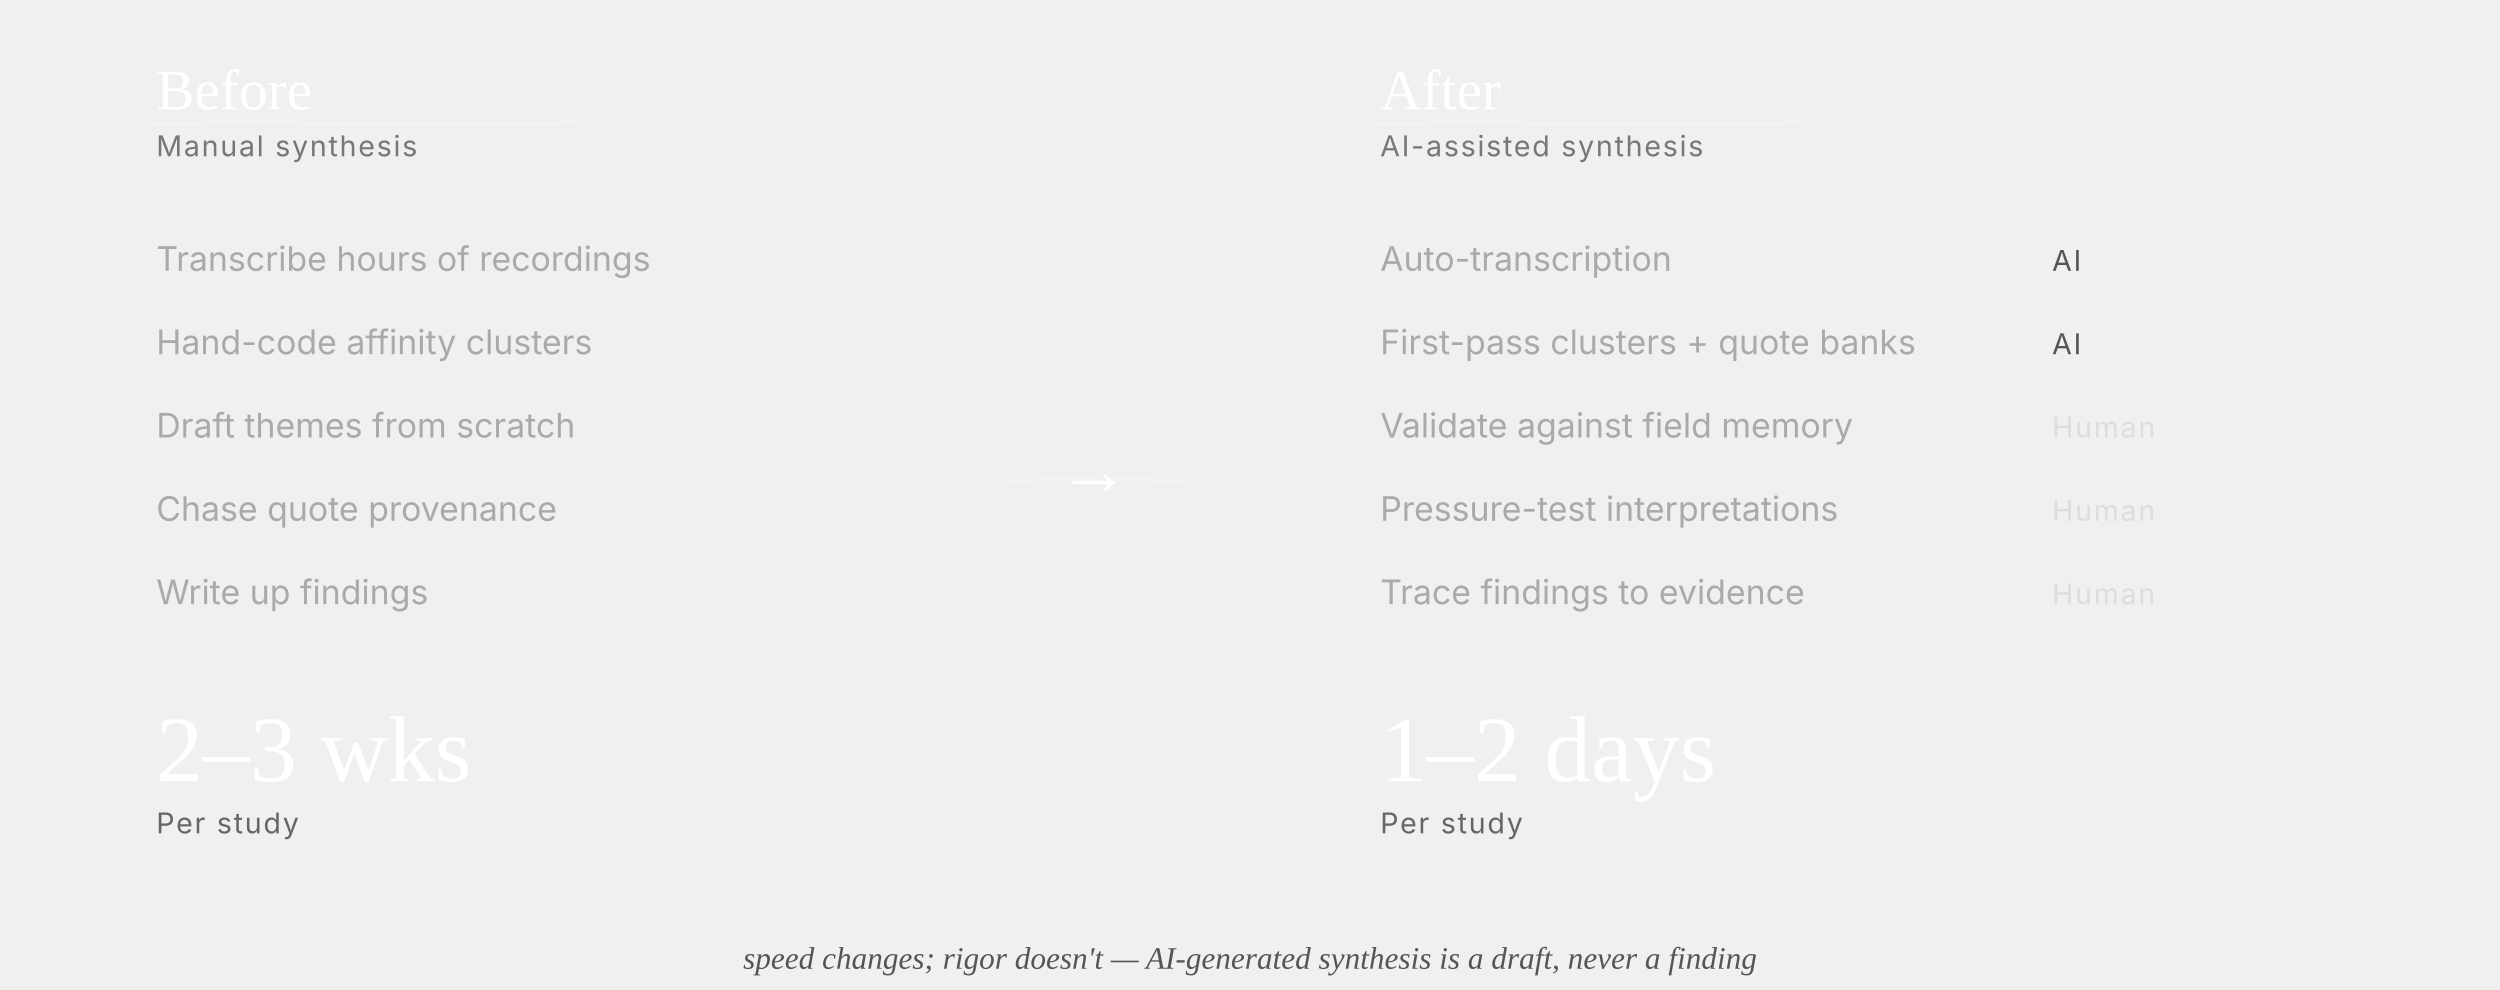
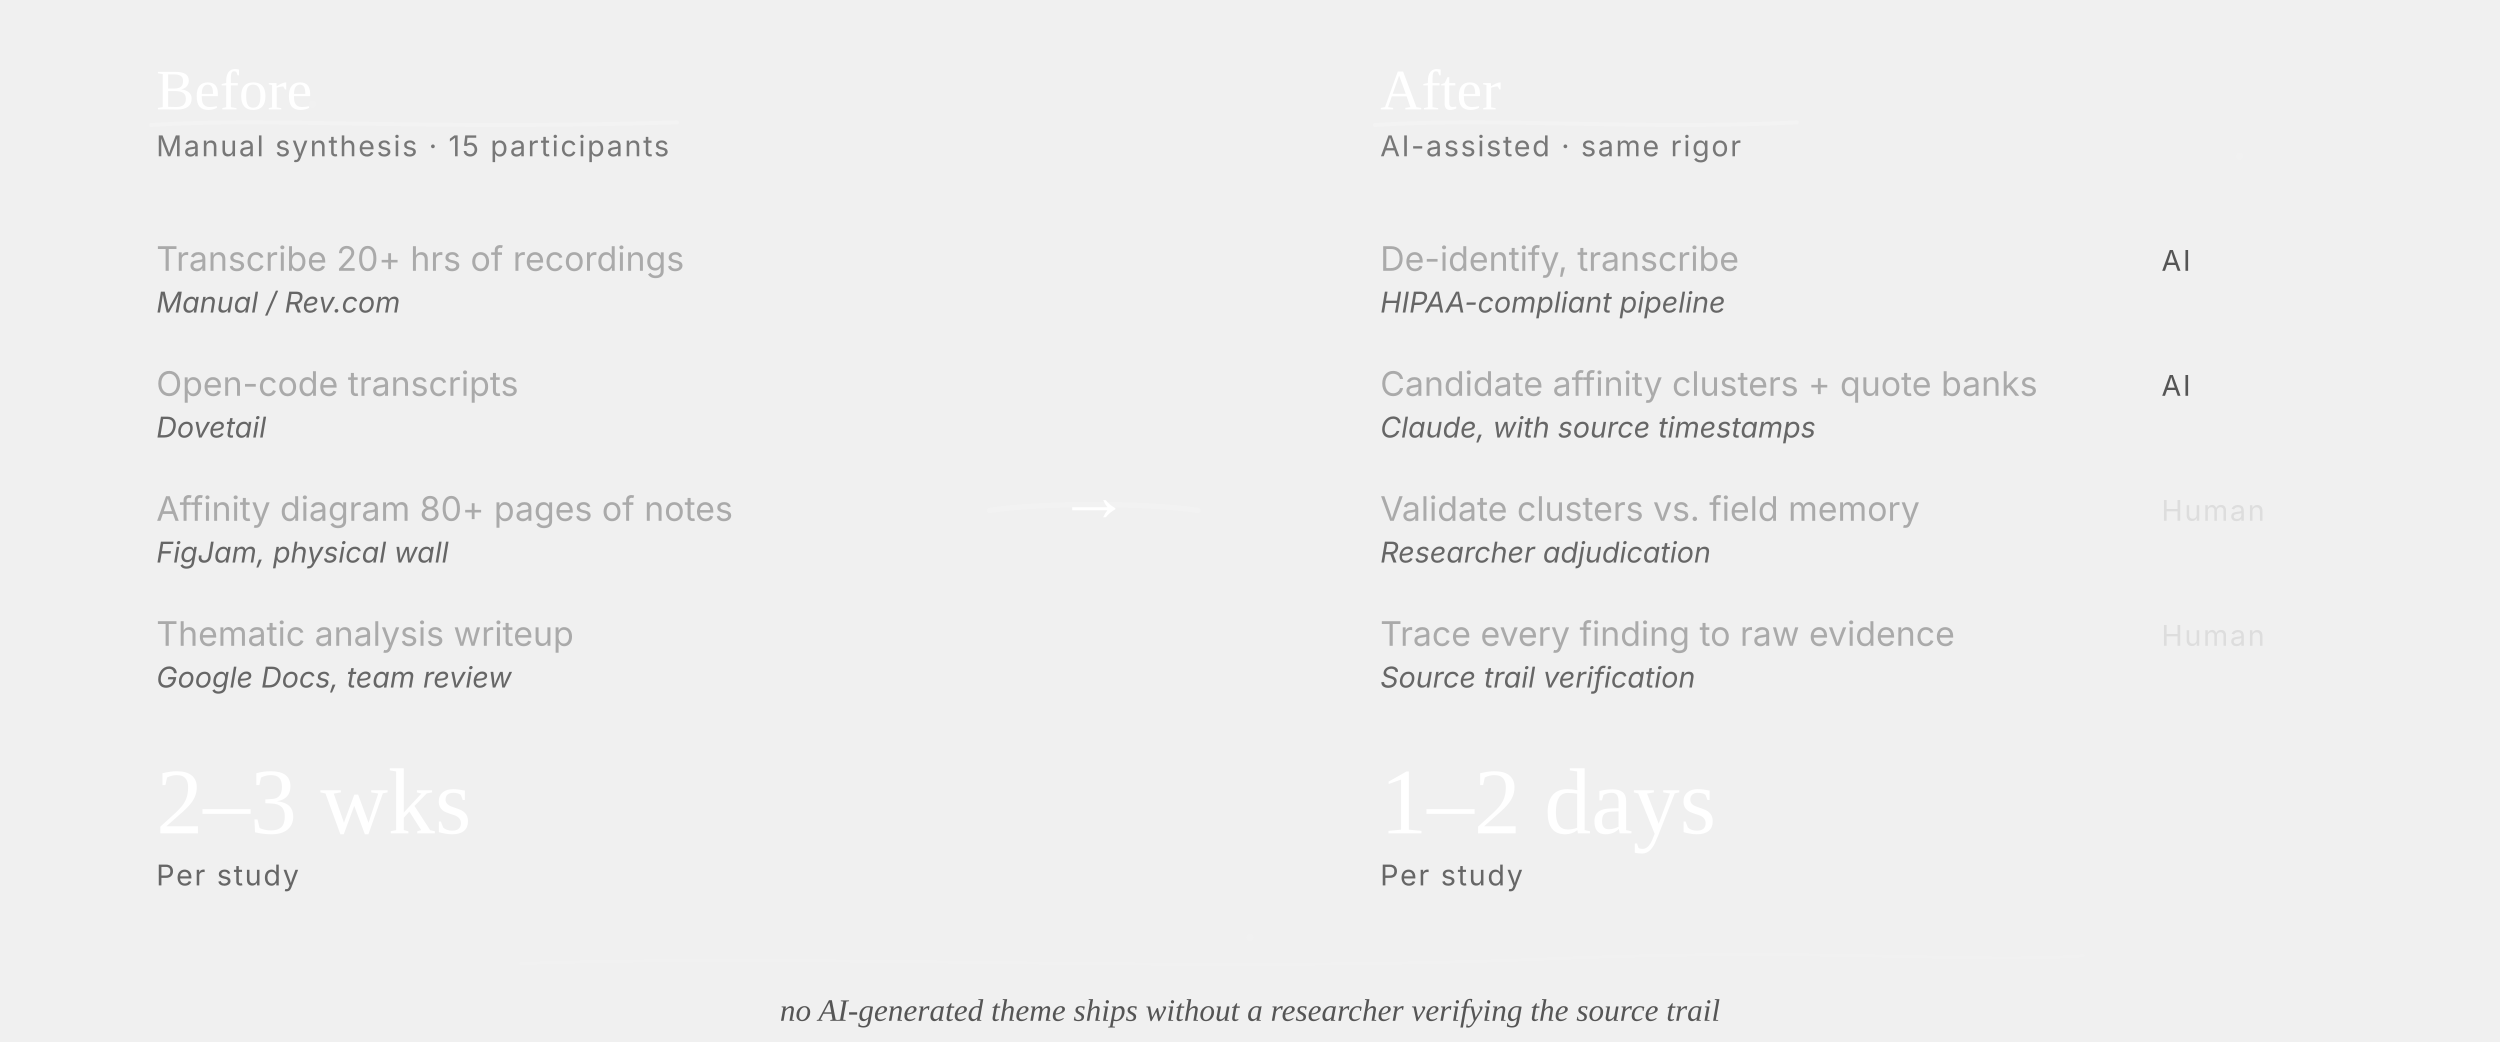
- <svg xmlns="http://www.w3.org/2000/svg" viewBox="0 0 960 380" fill="none">
+ <svg xmlns="http://www.w3.org/2000/svg" viewBox="0 0 960 400" fill="none">
  <style>
    .serif { font-family: 'Instrument Serif', Georgia, 'Times New Roman', serif; }
    .sans { font-family: 'Inter', system-ui, -apple-system, sans-serif; }
    .title { font-size: 22px; font-weight: 400; fill: #ffffff; }
    .sub { font-size: 11px; fill: #777; letter-spacing: 0.06em; text-transform: uppercase; }
    .item { font-size: 13px; fill: #aaa; }
+     .tool { font-size: 11px; fill: #666; font-style: italic; }
    .time { font-size: 36px; font-weight: 400; fill: #ffffff; }
    .time-label { font-size: 11px; fill: #666; letter-spacing: 0.06em; text-transform: uppercase; }
    .arrow { font-size: 28px; fill: #ffffff; text-anchor: middle; }
    .note { font-size: 12px; fill: #555; text-anchor: middle; font-style: italic; }
  </style>
  <circle cx="120" cy="40" r="1.5" fill="#ffffff" opacity="0.04" />
  <circle cx="860" cy="60" r="1.5" fill="#ffffff" opacity="0.04" />
-   <circle cx="480" cy="340" r="1.5" fill="#ffffff" opacity="0.04" />
+   <circle cx="480" cy="360" r="1.5" fill="#ffffff" opacity="0.04" />
  <text x="60" y="42" class="serif title">Before</text>
-   <text x="60" y="60" class="sans sub">Manual synthesis</text>
-   <path d="M58,48 C105,45 160,50 220,47" fill="none" stroke="#ffffff" stroke-width="1.5" opacity="0.2" stroke-linecap="round" />
-   <text x="60" y="104" class="sans item">Transcribe hours of recordings</text>
-   <text x="60" y="136" class="sans item">Hand-code affinity clusters</text>
-   <text x="60" y="168" class="sans item">Draft themes from scratch</text>
-   <text x="60" y="200" class="sans item">Chase quote provenance</text>
-   <text x="60" y="232" class="sans item">Write up findings</text>
-   <text x="60" y="300" class="serif time">2–3 wks</text>
-   <text x="60" y="320" class="sans time-label">Per study</text>
-   <text x="420" y="190" class="serif arrow">→</text>
-   <path d="M380,186 C400,183 440,183 460,186" fill="none" stroke="#ffffff" stroke-width="2" opacity="0.15" stroke-linecap="round" />
+   <text x="60" y="60" class="sans sub">Manual synthesis · 15 participants</text>
+   <path d="M58,48 C105,45 160,50 260,47" fill="none" stroke="#ffffff" stroke-width="1.5" opacity="0.2" stroke-linecap="round" />
+   <text x="60" y="104" class="sans item">Transcribe 20+ hrs of recordings</text>
+   <text x="60" y="120" class="sans tool">Manual / Rev.com</text>
+   <text x="60" y="152" class="sans item">Open-code transcripts</text>
+   <text x="60" y="168" class="sans tool">Dovetail</text>
+   <text x="60" y="200" class="sans item">Affinity diagram 80+ pages of notes</text>
+   <text x="60" y="216" class="sans tool">FigJam, physical wall</text>
+   <text x="60" y="248" class="sans item">Thematic analysis writeup</text>
+   <text x="60" y="264" class="sans tool">Google Docs, team review</text>
+   <text x="60" y="320" class="serif time">2–3 wks</text>
+   <text x="60" y="340" class="sans time-label">Per study</text>
+   <text x="420" y="200" class="serif arrow">→</text>
+   <path d="M380,196 C400,193 440,193 460,196" fill="none" stroke="#ffffff" stroke-width="2" opacity="0.15" stroke-linecap="round" />
  <text x="530" y="42" class="serif title">After</text>
-   <text x="530" y="60" class="sans sub">AI-assisted synthesis</text>
+   <text x="530" y="60" class="sans sub">AI-assisted · same rigor</text>
  <path d="M528,48 C575,45 630,50 690,47" fill="none" stroke="#ffffff" stroke-width="1.5" opacity="0.2" stroke-linecap="round" />
-   <text x="530" y="104" class="sans item">Auto-transcription</text>
-   <text x="788" y="104" class="sans sub" style="fill:#555">AI</text>
-   <text x="530" y="136" class="sans item">First-pass clusters + quote banks</text>
-   <text x="788" y="136" class="sans sub" style="fill:#555">AI</text>
-   <text x="530" y="168" class="sans item">Validate against field memory</text>
-   <text x="788" y="168" class="sans sub" style="fill:#ddd">Human</text>
-   <text x="530" y="200" class="sans item">Pressure-test interpretations</text>
-   <text x="788" y="200" class="sans sub" style="fill:#ddd">Human</text>
-   <text x="530" y="232" class="sans item">Trace findings to evidence</text>
-   <text x="788" y="232" class="sans sub" style="fill:#ddd">Human</text>
-   <text x="530" y="300" class="serif time">1–2 days</text>
-   <text x="530" y="320" class="sans time-label">Per study</text>
-   <path d="M200,352 C320,348 460,356 600,350 C700,346 760,352 800,349" fill="none" stroke="#ffffff" stroke-width="1" opacity="0.1" stroke-linecap="round" />
-   <text x="480" y="372" class="serif note">speed changes; rigor doesn't — AI-generated synthesis is a draft, never a finding</text>
+   <text x="530" y="104" class="sans item">De-identify, transcribe</text>
+   <text x="530" y="120" class="sans tool">HIPAA-compliant pipeline</text>
+   <text x="830" y="104" class="sans sub" style="fill:#555">AI</text>
+   <text x="530" y="152" class="sans item">Candidate affinity clusters + quote banks</text>
+   <text x="530" y="168" class="sans tool">Claude, with source timestamps</text>
+   <text x="830" y="152" class="sans sub" style="fill:#555">AI</text>
+   <text x="530" y="200" class="sans item">Validate clusters vs. field memory</text>
+   <text x="530" y="216" class="sans tool">Researcher adjudication</text>
+   <text x="830" y="200" class="sans sub" style="fill:#ddd">Human</text>
+   <text x="530" y="248" class="sans item">Trace every finding to raw evidence</text>
+   <text x="530" y="264" class="sans tool">Source trail verification</text>
+   <text x="830" y="248" class="sans sub" style="fill:#ddd">Human</text>
+   <text x="530" y="320" class="serif time">1–2 days</text>
+   <text x="530" y="340" class="sans time-label">Per study</text>
+   <path d="M200,370 C320,366 460,374 600,368 C700,364 760,370 800,367" fill="none" stroke="#ffffff" stroke-width="1" opacity="0.1" stroke-linecap="round" />
+   <text x="480" y="392" class="serif note">no AI-generated theme ships without a researcher verifying the source trail</text>
</svg>
